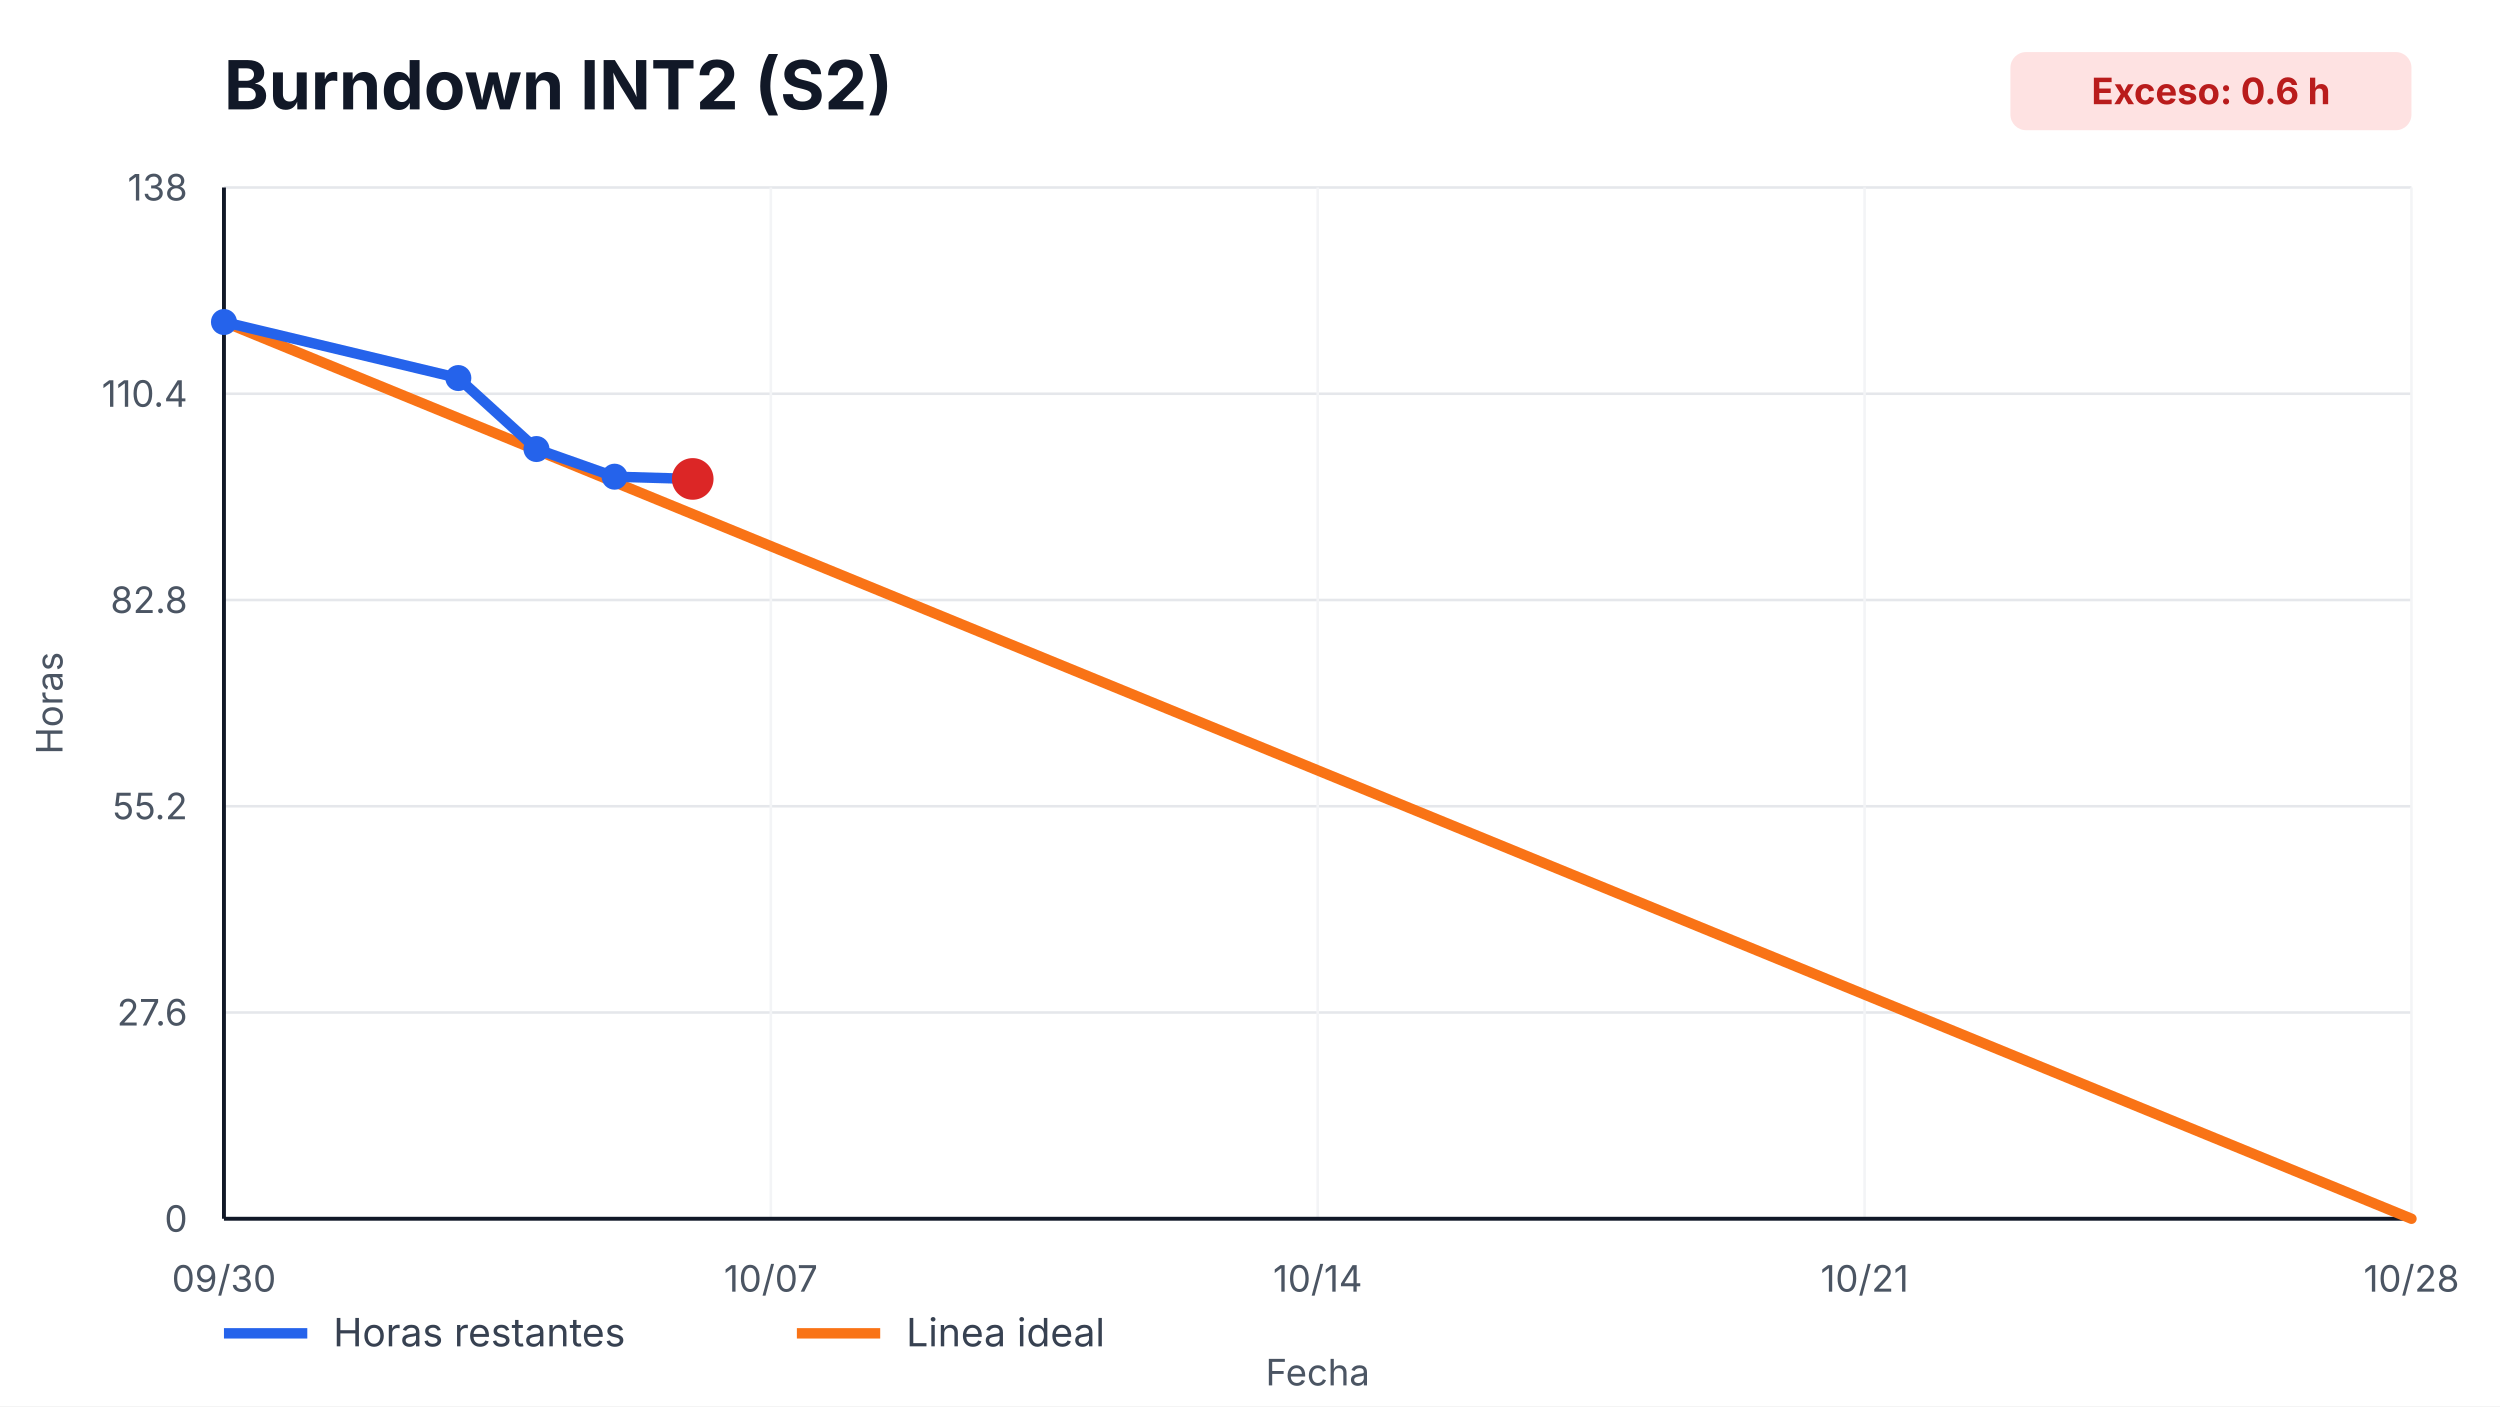
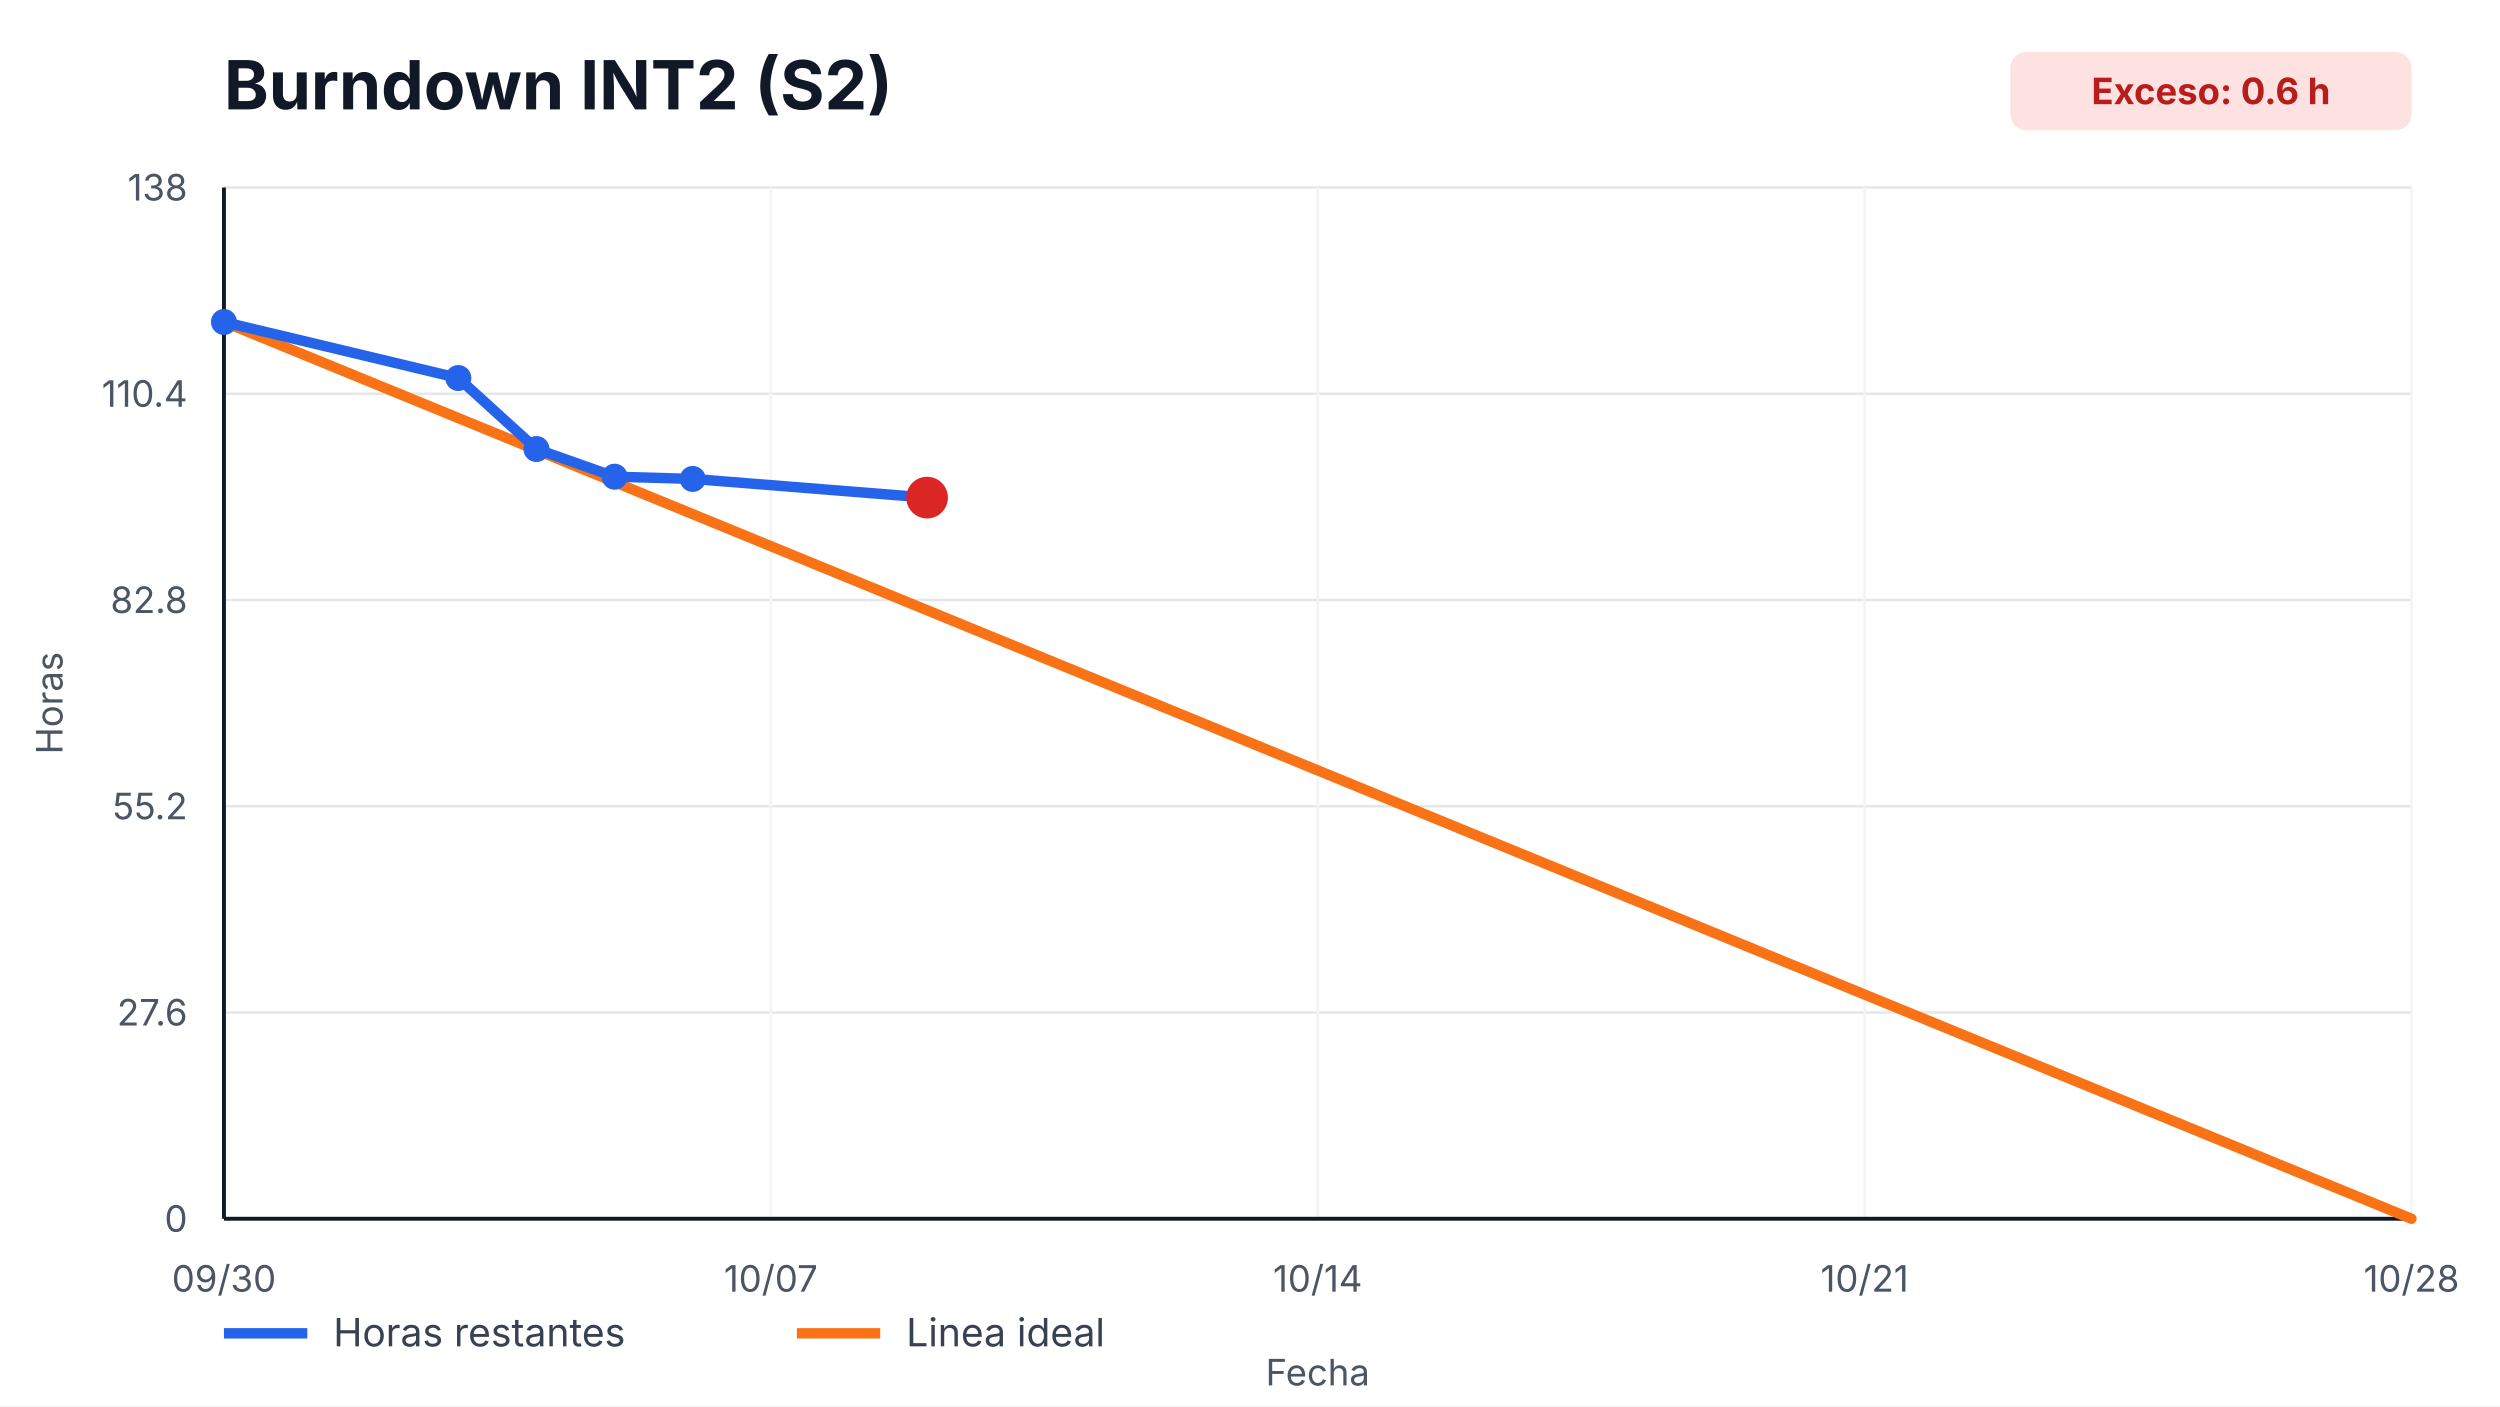
<svg xmlns="http://www.w3.org/2000/svg" width="960" height="540" viewBox="0 0 960 540" role="img" aria-label="Burndown INT2 (S2)">
  <style>
    text { font-family: -apple-system, BlinkMacSystemFont, "Segoe UI", sans-serif; fill: #111827; }
    .title { font-size: 26px; font-weight: 700; }
    .axis { font-size: 14px; fill: #4b5563; }
    .legend { font-size: 15px; fill: #374151; }
    .overrun { font-size: 14px; font-weight: 700; fill: #b91c1c; }
  </style>
  <rect width="100%" height="100%" fill="#ffffff" />
  <text x="86" y="42" class="title">Burndown INT2 (S2)</text>
  <rect x="772" y="20" width="154" height="30" rx="6" fill="#fee2e2" />
  <text x="849" y="40" text-anchor="middle" class="overrun">Exceso: 0.6 h</text>
  <g>
    <line x1="86" y1="468.00" x2="926" y2="468.00" stroke="#e5e7eb" />
    <line x1="86" y1="388.80" x2="926" y2="388.80" stroke="#e5e7eb" />
    <line x1="86" y1="309.60" x2="926" y2="309.60" stroke="#e5e7eb" />
    <line x1="86" y1="230.40" x2="926" y2="230.40" stroke="#e5e7eb" />
    <line x1="86" y1="151.20" x2="926" y2="151.20" stroke="#e5e7eb" />
    <line x1="86" y1="72.00" x2="926" y2="72.00" stroke="#e5e7eb" />
  </g>
  <g>
    <line x1="86.00" y1="72" x2="86.00" y2="468" stroke="#f3f4f6" />
    <text x="86.00" y="496" text-anchor="middle" class="axis">09/30</text>
    <line x1="296.00" y1="72" x2="296.00" y2="468" stroke="#f3f4f6" />
    <text x="296.00" y="496" text-anchor="middle" class="axis">10/07</text>
    <line x1="506.00" y1="72" x2="506.00" y2="468" stroke="#f3f4f6" />
    <text x="506.00" y="496" text-anchor="middle" class="axis">10/14</text>
    <line x1="716.00" y1="72" x2="716.00" y2="468" stroke="#f3f4f6" />
    <text x="716.00" y="496" text-anchor="middle" class="axis">10/21</text>
    <line x1="926.00" y1="72" x2="926.00" y2="468" stroke="#f3f4f6" />
    <text x="926.00" y="496" text-anchor="middle" class="axis">10/28</text>
  </g>
  <line x1="86" y1="468" x2="926" y2="468" stroke="#111827" stroke-width="1.5" />
  <line x1="86" y1="72" x2="86" y2="468" stroke="#111827" stroke-width="1.5" />
  <g>
    <text x="72" y="473.00" text-anchor="end" class="axis">0</text>
    <text x="72" y="393.80" text-anchor="end" class="axis">27.6</text>
    <text x="72" y="314.60" text-anchor="end" class="axis">55.2</text>
    <text x="72" y="235.40" text-anchor="end" class="axis">82.8</text>
    <text x="72" y="156.20" text-anchor="end" class="axis">110.4</text>
    <text x="72" y="77.00" text-anchor="end" class="axis">138</text>
  </g>
  <polyline points="86.00,123.65 926.00,468.00" fill="none" stroke="#f97316" stroke-width="4" stroke-linecap="round" />
-   <polyline points="86.00,123.65 176.00,145.17 206.00,172.43 236.00,183.05 266.00,183.91" fill="none" stroke="#2563eb" stroke-width="4" stroke-linecap="round" stroke-linejoin="round" />
+   <polyline points="86.00,123.65 176.00,145.17 206.00,172.43 236.00,183.05 266.00,183.91 356.00,191.09" fill="none" stroke="#2563eb" stroke-width="4" stroke-linecap="round" stroke-linejoin="round" />
  <g>
    <circle cx="86.00" cy="123.65" r="5" fill="#2563eb" />
    <circle cx="176.00" cy="145.17" r="5" fill="#2563eb" />
    <circle cx="206.00" cy="172.43" r="5" fill="#2563eb" />
    <circle cx="236.00" cy="183.05" r="5" fill="#2563eb" />
    <circle cx="266.00" cy="183.91" r="5" fill="#2563eb" />
+     <circle cx="356.00" cy="191.09" r="5" fill="#2563eb" />
  </g>
-   <circle cx="266.00" cy="183.91" r="8" fill="#dc2626" />
+   <circle cx="356.00" cy="191.09" r="8" fill="#dc2626" />
  <line x1="86" y1="512" x2="118" y2="512" stroke="#2563eb" stroke-width="4" />
  <text x="128" y="517" class="legend">Horas restantes</text>
  <line x1="306" y1="512" x2="338" y2="512" stroke="#f97316" stroke-width="4" />
  <text x="348" y="517" class="legend">Linea ideal</text>
  <text x="506.0" y="532" text-anchor="middle" class="axis">Fecha</text>
  <text x="24" y="270.0" transform="rotate(-90 24,270.0)" text-anchor="middle" class="axis">Horas</text>
</svg>
